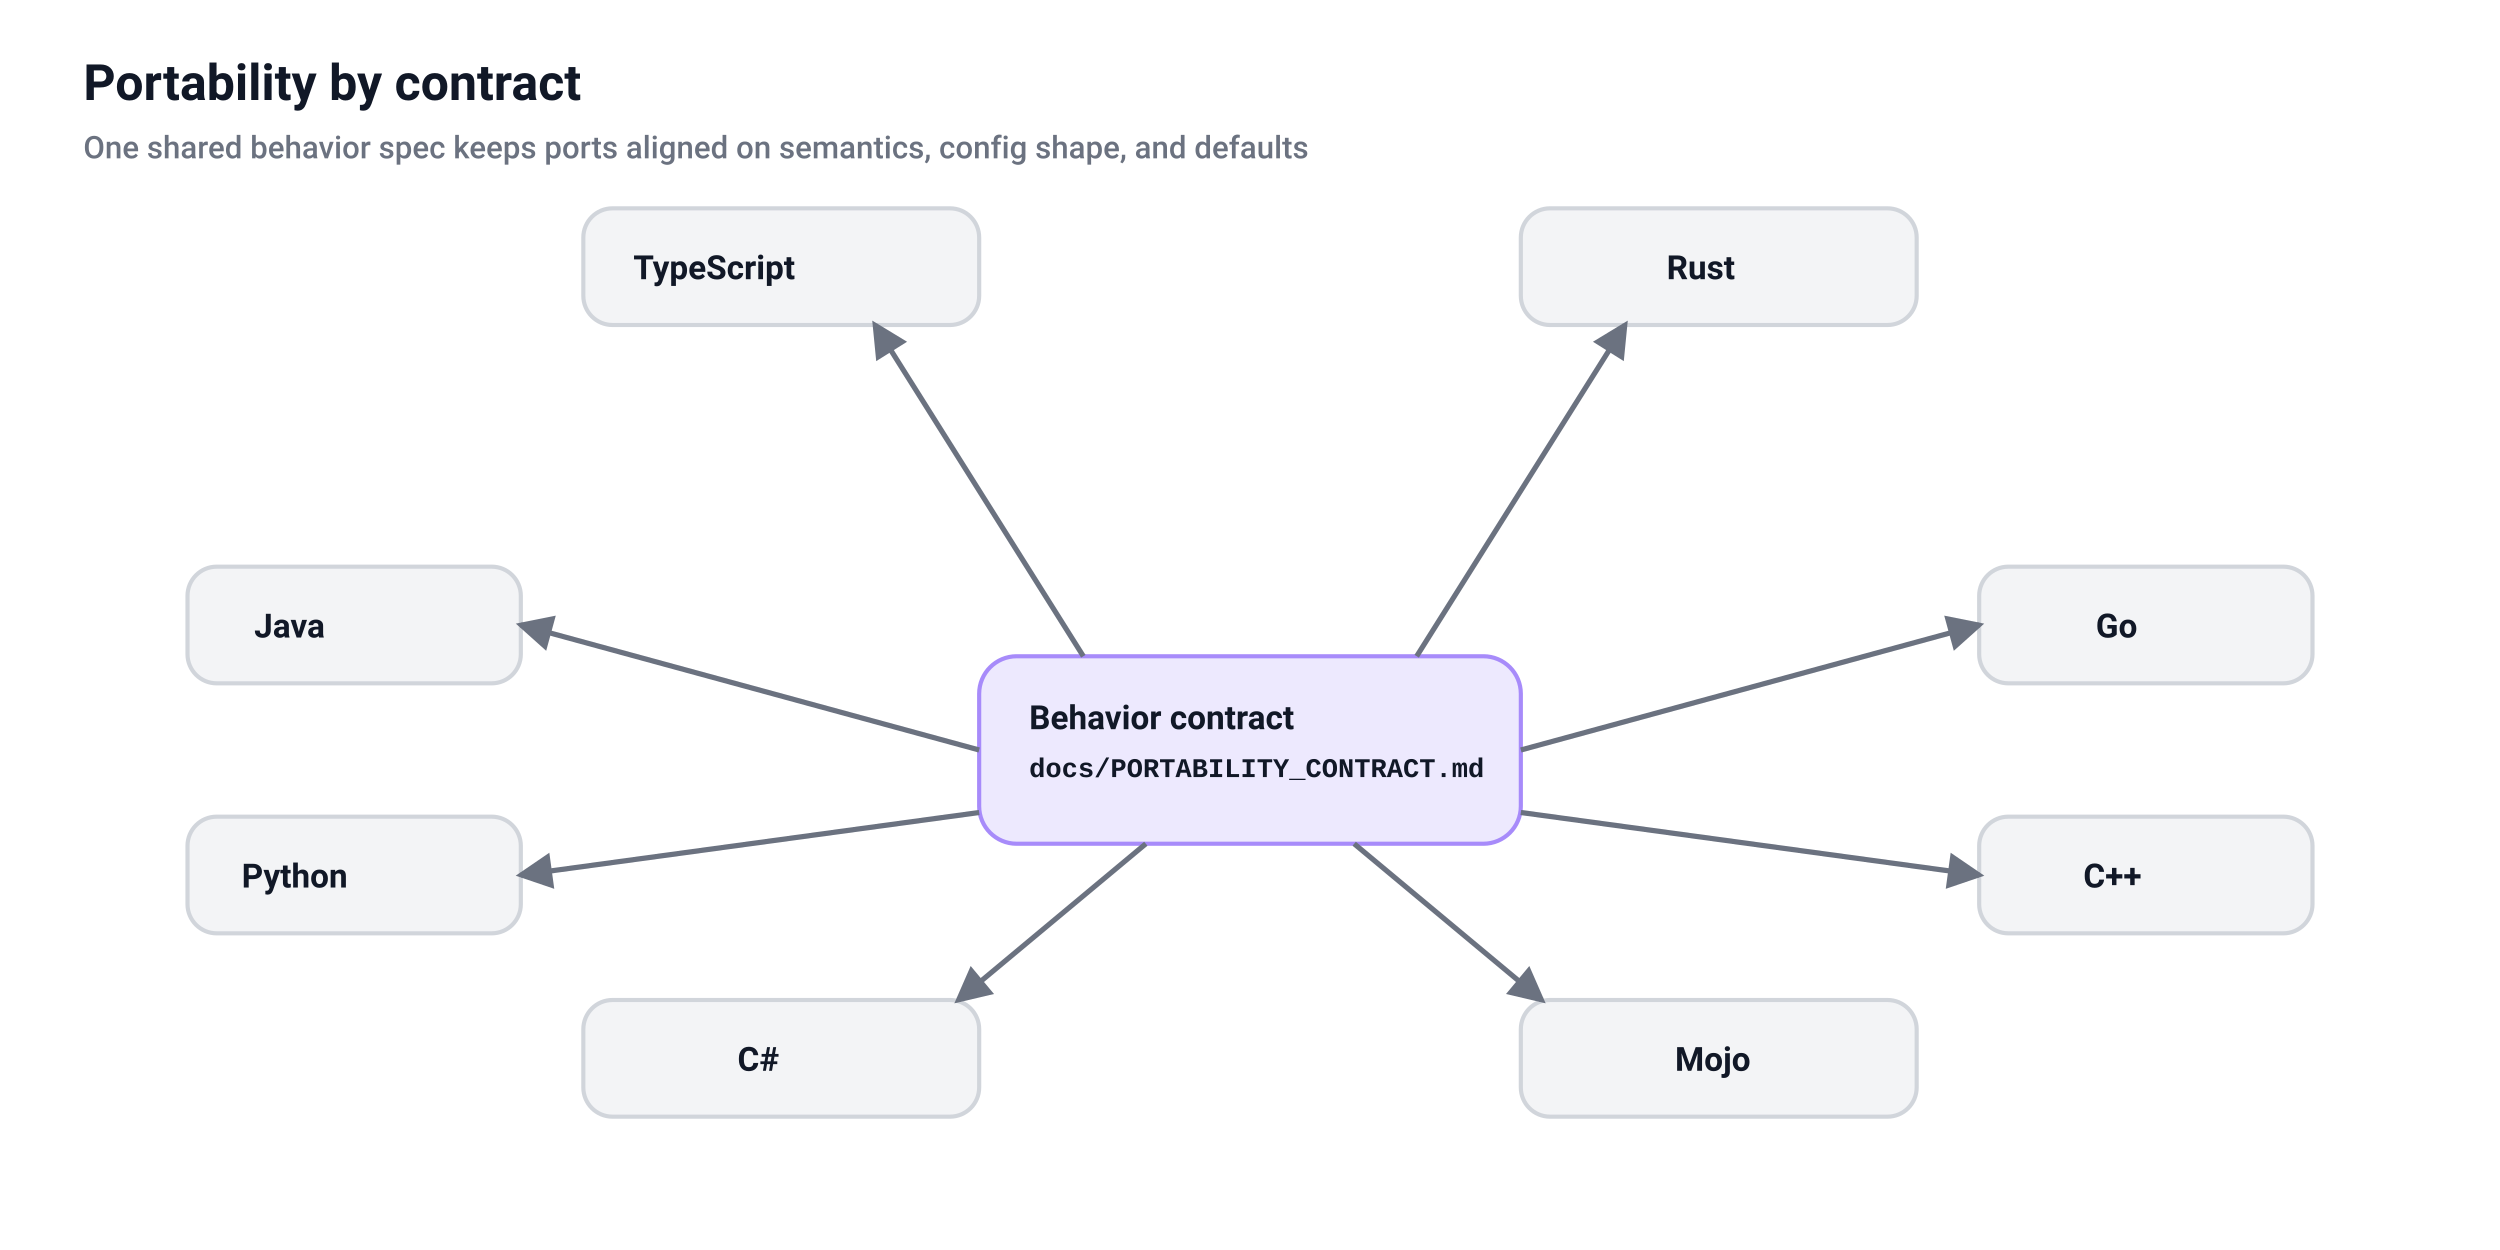
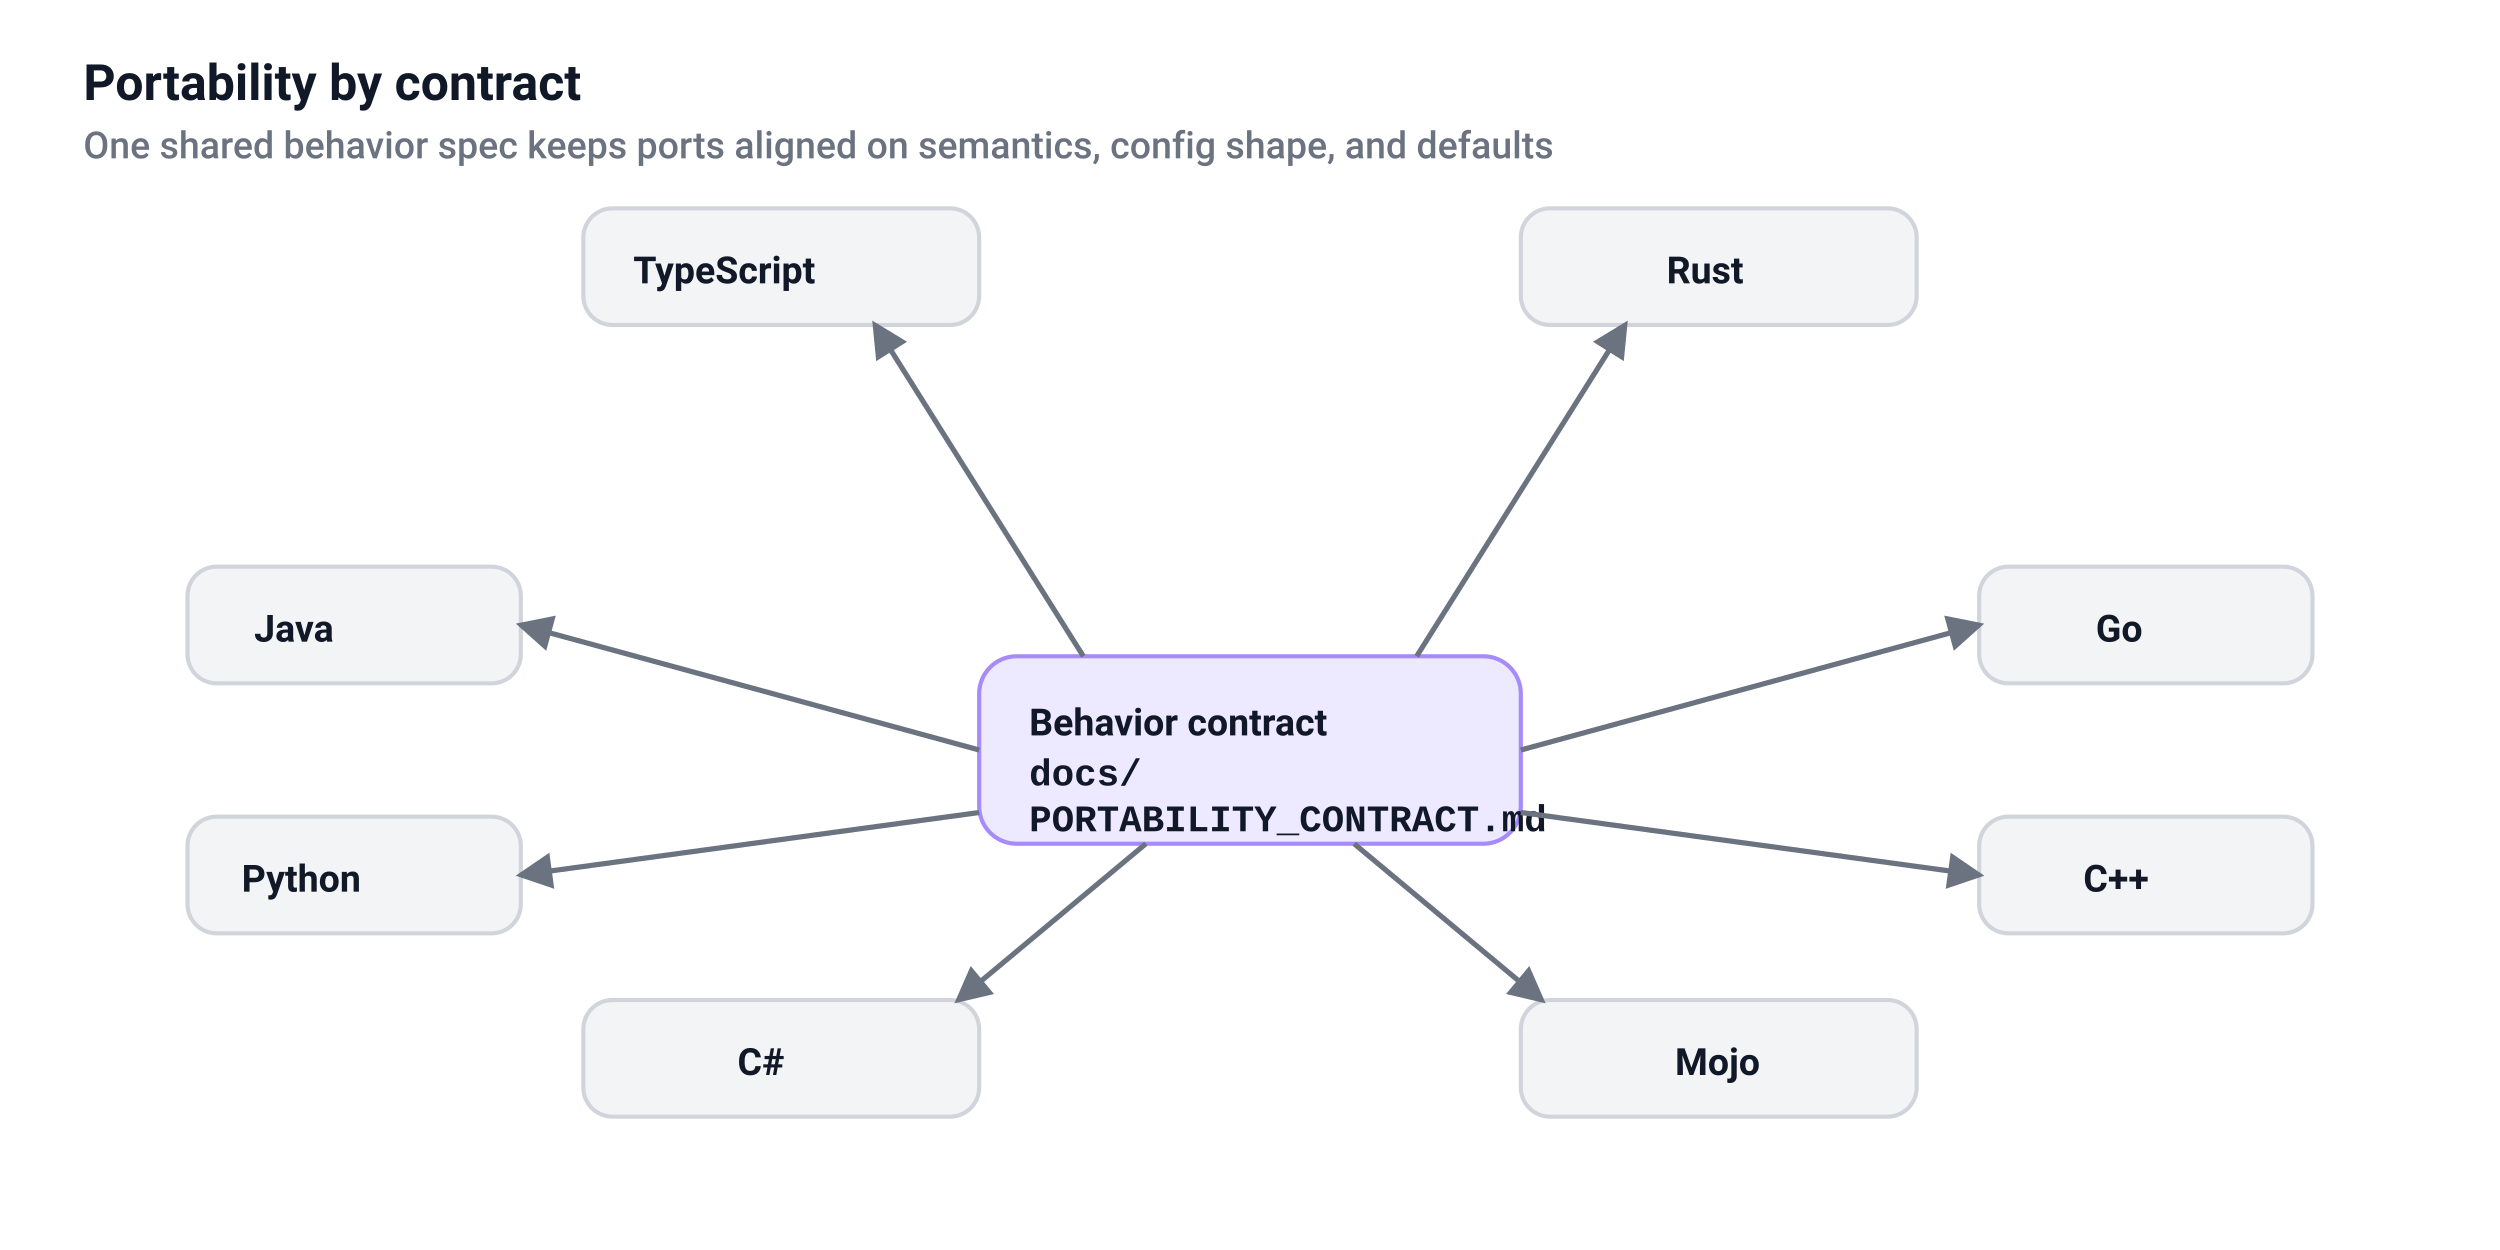
<svg xmlns="http://www.w3.org/2000/svg" width="1200" height="600" viewBox="0 0 1200 600" role="img" aria-label="Portability contract drives consistent pipeline semantics across language ports.">
  <defs>
    <style>
      .title { font: 700 24px system-ui, -apple-system, Segoe UI, Roboto, Helvetica, Arial, sans-serif; fill: #111827; }
-       .subtitle { font: 500 15px system-ui, -apple-system, Segoe UI, Roboto, Helvetica, Arial, sans-serif; fill: #6b7280; }
-       .heading { font: 700 16px system-ui, -apple-system, Segoe UI, Roboto, Helvetica, Arial, sans-serif; fill: #111827; }
-       .mono { font: 600 13px ui-monospace, SFMono-Regular, Menlo, Monaco, Consolas, "Liberation Mono", "Courier New", monospace; fill: #111827; }
+       .subtitle { font: 500 18px system-ui, -apple-system, Segoe UI, Roboto, Helvetica, Arial, sans-serif; fill: #6b7280; }
+       .heading { font: 700 18px system-ui, -apple-system, Segoe UI, Roboto, Helvetica, Arial, sans-serif; fill: #111827; }
+       .mono { font: 600 18px ui-monospace, SFMono-Regular, Menlo, Monaco, Consolas, "Liberation Mono", "Courier New", monospace; fill: #111827; }
      .box { stroke-width: 2; }
    </style>
    <marker id="arrow" markerWidth="7" markerHeight="7" refX="6" refY="3.5" orient="auto">
      <path d="M0,0 L7,3.5 L0,7 Z" fill="#6b7280" />
    </marker>
  </defs>
  <rect x="0" y="0" width="1200" height="600" fill="#ffffff" />
  <text x="40" y="48" class="title">Portability by contract</text>
  <text x="40" y="76" class="subtitle">One shared behavior spec keeps ports aligned on semantics, config shape, and defaults</text>
  <rect x="470" y="315" width="260" height="90" rx="18" fill="#ede9fe" stroke="#a78bfa" class="box" />
-   <text x="494" y="350" class="heading">Behavior contract</text>
-   <text x="494" y="373" class="mono">docs/PORTABILITY_CONTRACT.md</text>
+   <text x="494" y="353" class="heading">Behavior contract</text>
+   <text x="494" y="377" class="mono">docs/</text>
+   <text x="494" y="399" class="mono">PORTABILITY_CONTRACT.md</text>
  <rect x="90" y="272" width="160" height="56" rx="14" fill="#f3f4f6" stroke="#d1d5db" class="box" />
-   <text x="122" y="306" class="heading">Java</text>
+   <text x="122" y="308" class="heading">Java</text>
  <rect x="90" y="392" width="160" height="56" rx="14" fill="#f3f4f6" stroke="#d1d5db" class="box" />
-   <text x="116" y="426" class="heading">Python</text>
+   <text x="116" y="428" class="heading">Python</text>
  <rect x="280" y="100" width="190" height="56" rx="14" fill="#f3f4f6" stroke="#d1d5db" class="box" />
-   <text x="304" y="134" class="heading">TypeScript</text>
+   <text x="304" y="136" class="heading">TypeScript</text>
  <rect x="730" y="100" width="190" height="56" rx="14" fill="#f3f4f6" stroke="#d1d5db" class="box" />
-   <text x="800" y="134" class="heading">Rust</text>
+   <text x="800" y="136" class="heading">Rust</text>
  <rect x="950" y="272" width="160" height="56" rx="14" fill="#f3f4f6" stroke="#d1d5db" class="box" />
-   <text x="1006" y="306" class="heading">Go</text>
+   <text x="1006" y="308" class="heading">Go</text>
  <rect x="950" y="392" width="160" height="56" rx="14" fill="#f3f4f6" stroke="#d1d5db" class="box" />
-   <text x="1000" y="426" class="heading">C++</text>
+   <text x="1000" y="428" class="heading">C++</text>
  <rect x="730" y="480" width="190" height="56" rx="14" fill="#f3f4f6" stroke="#d1d5db" class="box" />
-   <text x="804" y="514" class="heading">Mojo</text>
+   <text x="804" y="516" class="heading">Mojo</text>
  <rect x="280" y="480" width="190" height="56" rx="14" fill="#f3f4f6" stroke="#d1d5db" class="box" />
-   <text x="354" y="514" class="heading">C#</text>
+   <text x="354" y="516" class="heading">C#</text>
  <line x1="470" y1="360" x2="250" y2="300" stroke="#6b7280" stroke-width="2.5" marker-end="url(#arrow)" />
  <line x1="470" y1="390" x2="250" y2="420" stroke="#6b7280" stroke-width="2.5" marker-end="url(#arrow)" />
  <line x1="520" y1="315" x2="420" y2="156" stroke="#6b7280" stroke-width="2.5" marker-end="url(#arrow)" />
  <line x1="680" y1="315" x2="780" y2="156" stroke="#6b7280" stroke-width="2.5" marker-end="url(#arrow)" />
  <line x1="730" y1="360" x2="950" y2="300" stroke="#6b7280" stroke-width="2.5" marker-end="url(#arrow)" />
  <line x1="730" y1="390" x2="950" y2="420" stroke="#6b7280" stroke-width="2.5" marker-end="url(#arrow)" />
  <line x1="650" y1="405" x2="740" y2="480" stroke="#6b7280" stroke-width="2.5" marker-end="url(#arrow)" />
  <line x1="550" y1="405" x2="460" y2="480" stroke="#6b7280" stroke-width="2.5" marker-end="url(#arrow)" />
</svg>
